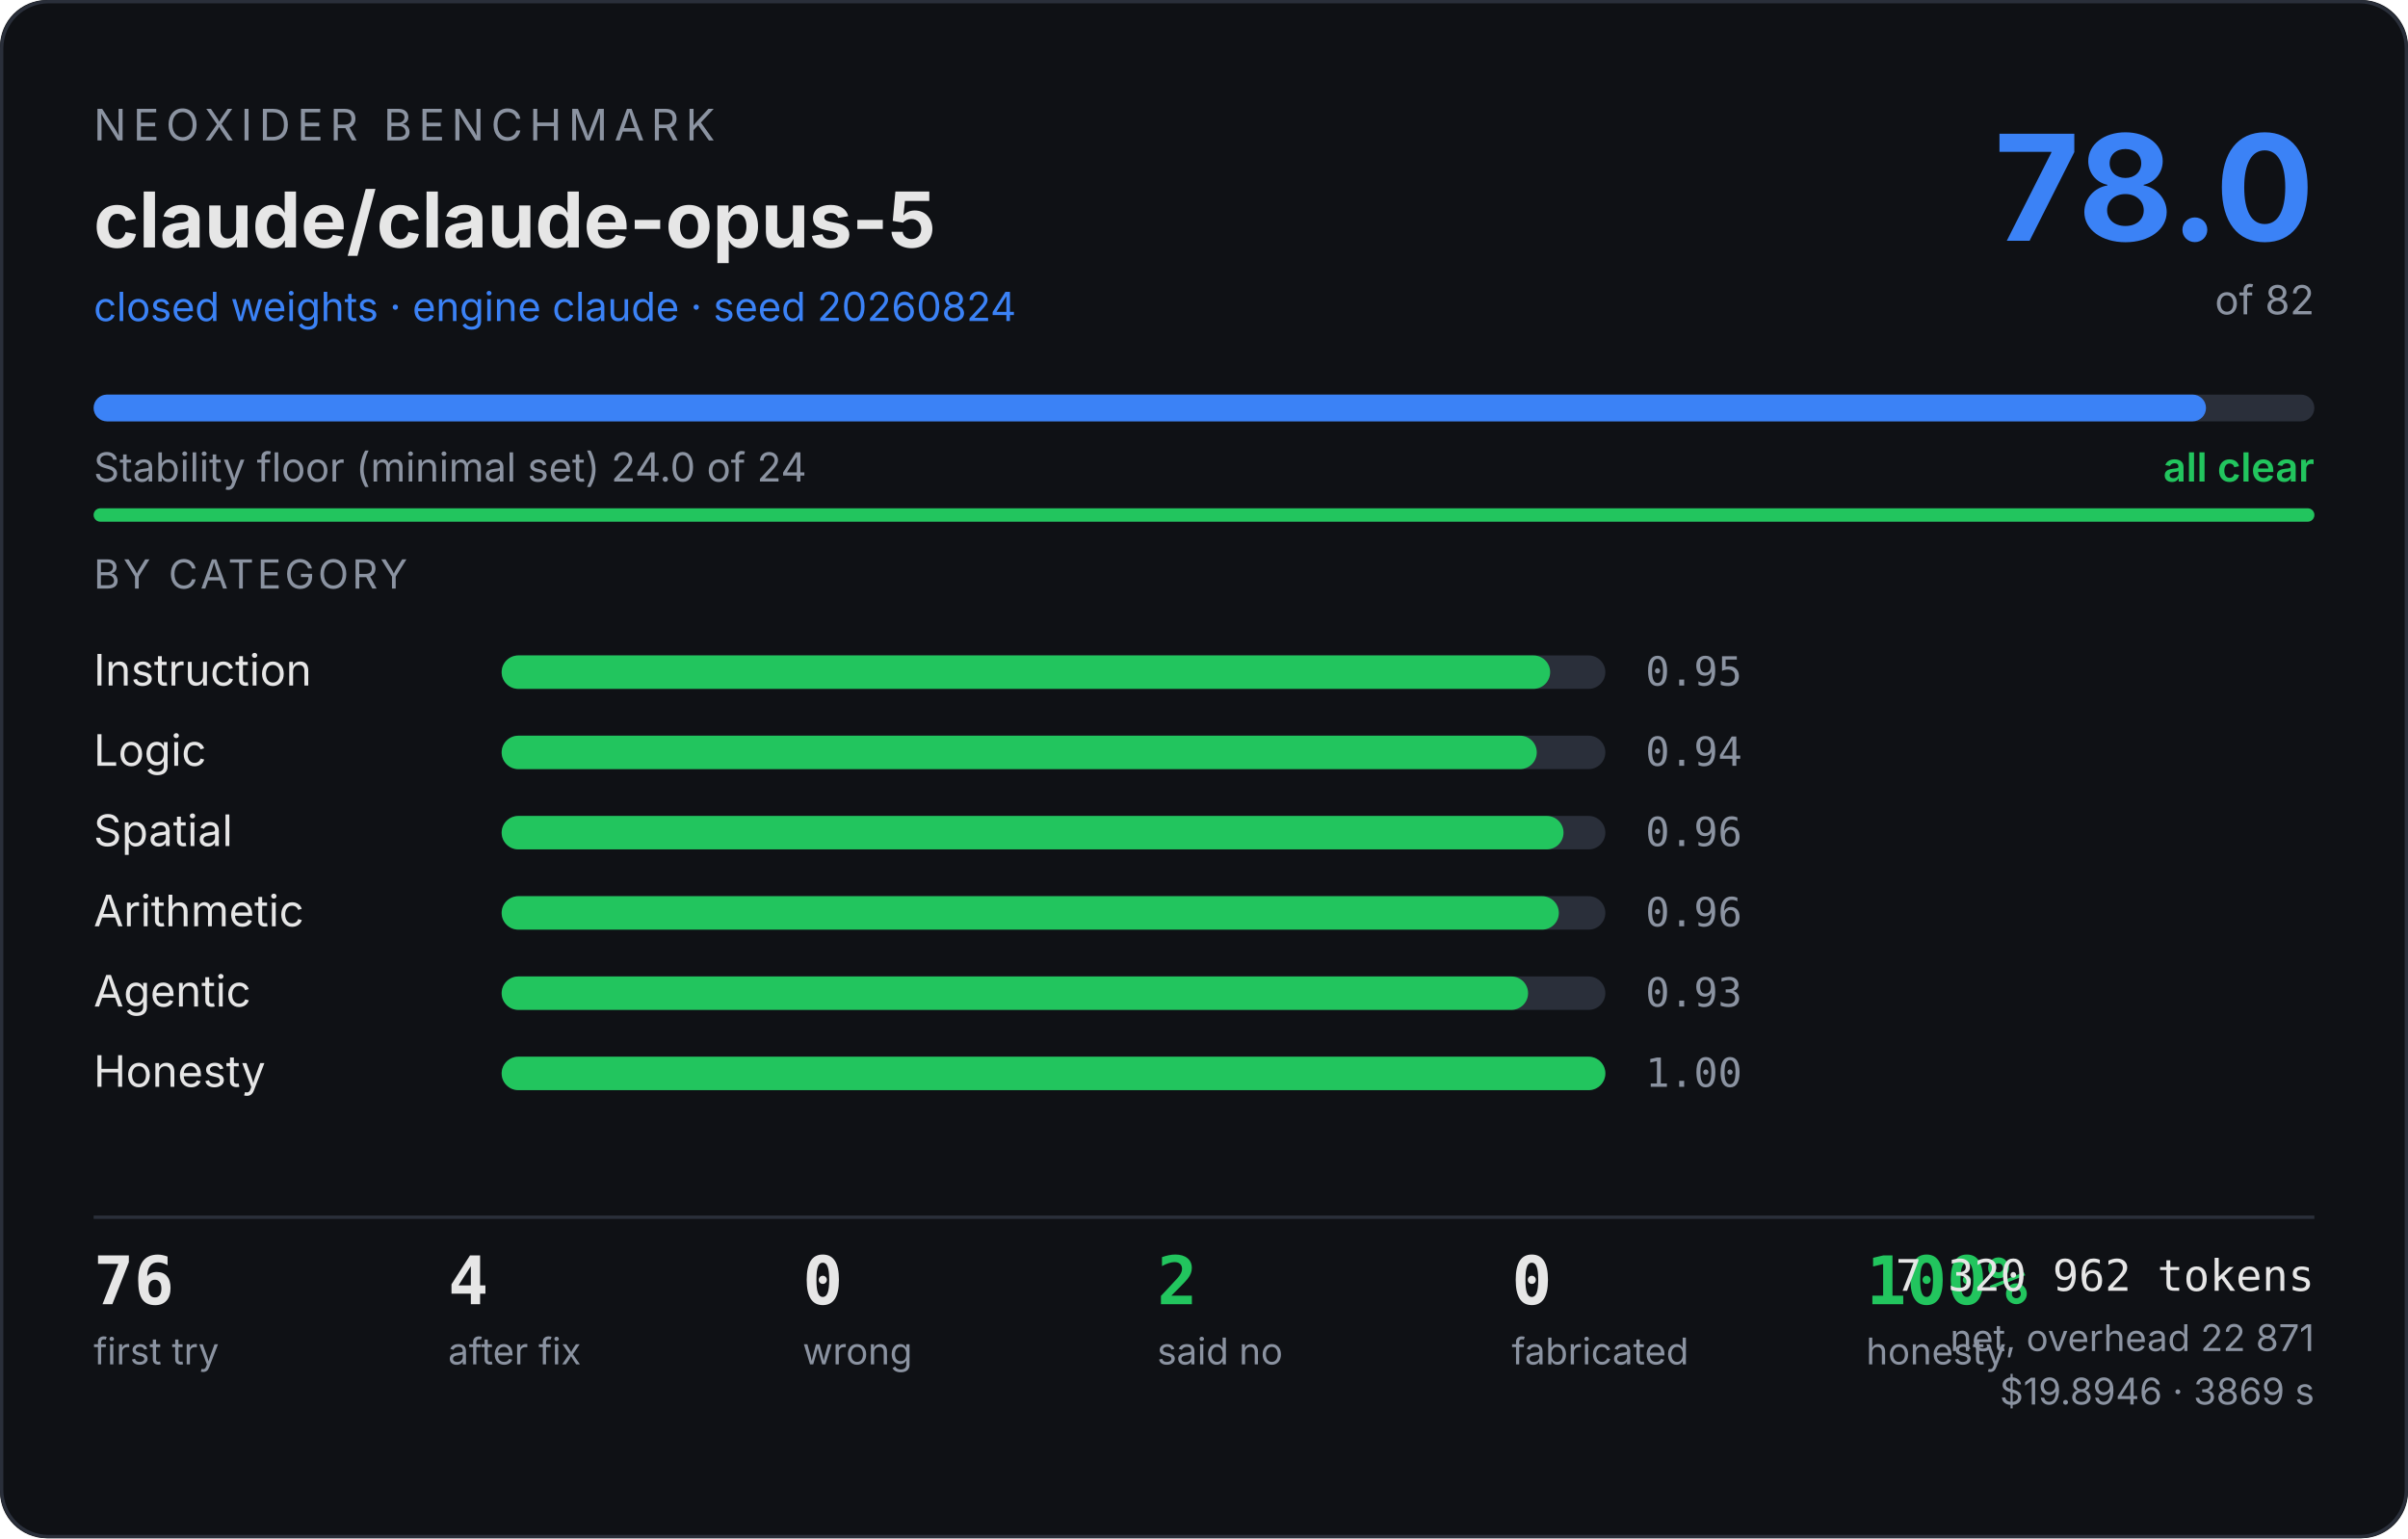
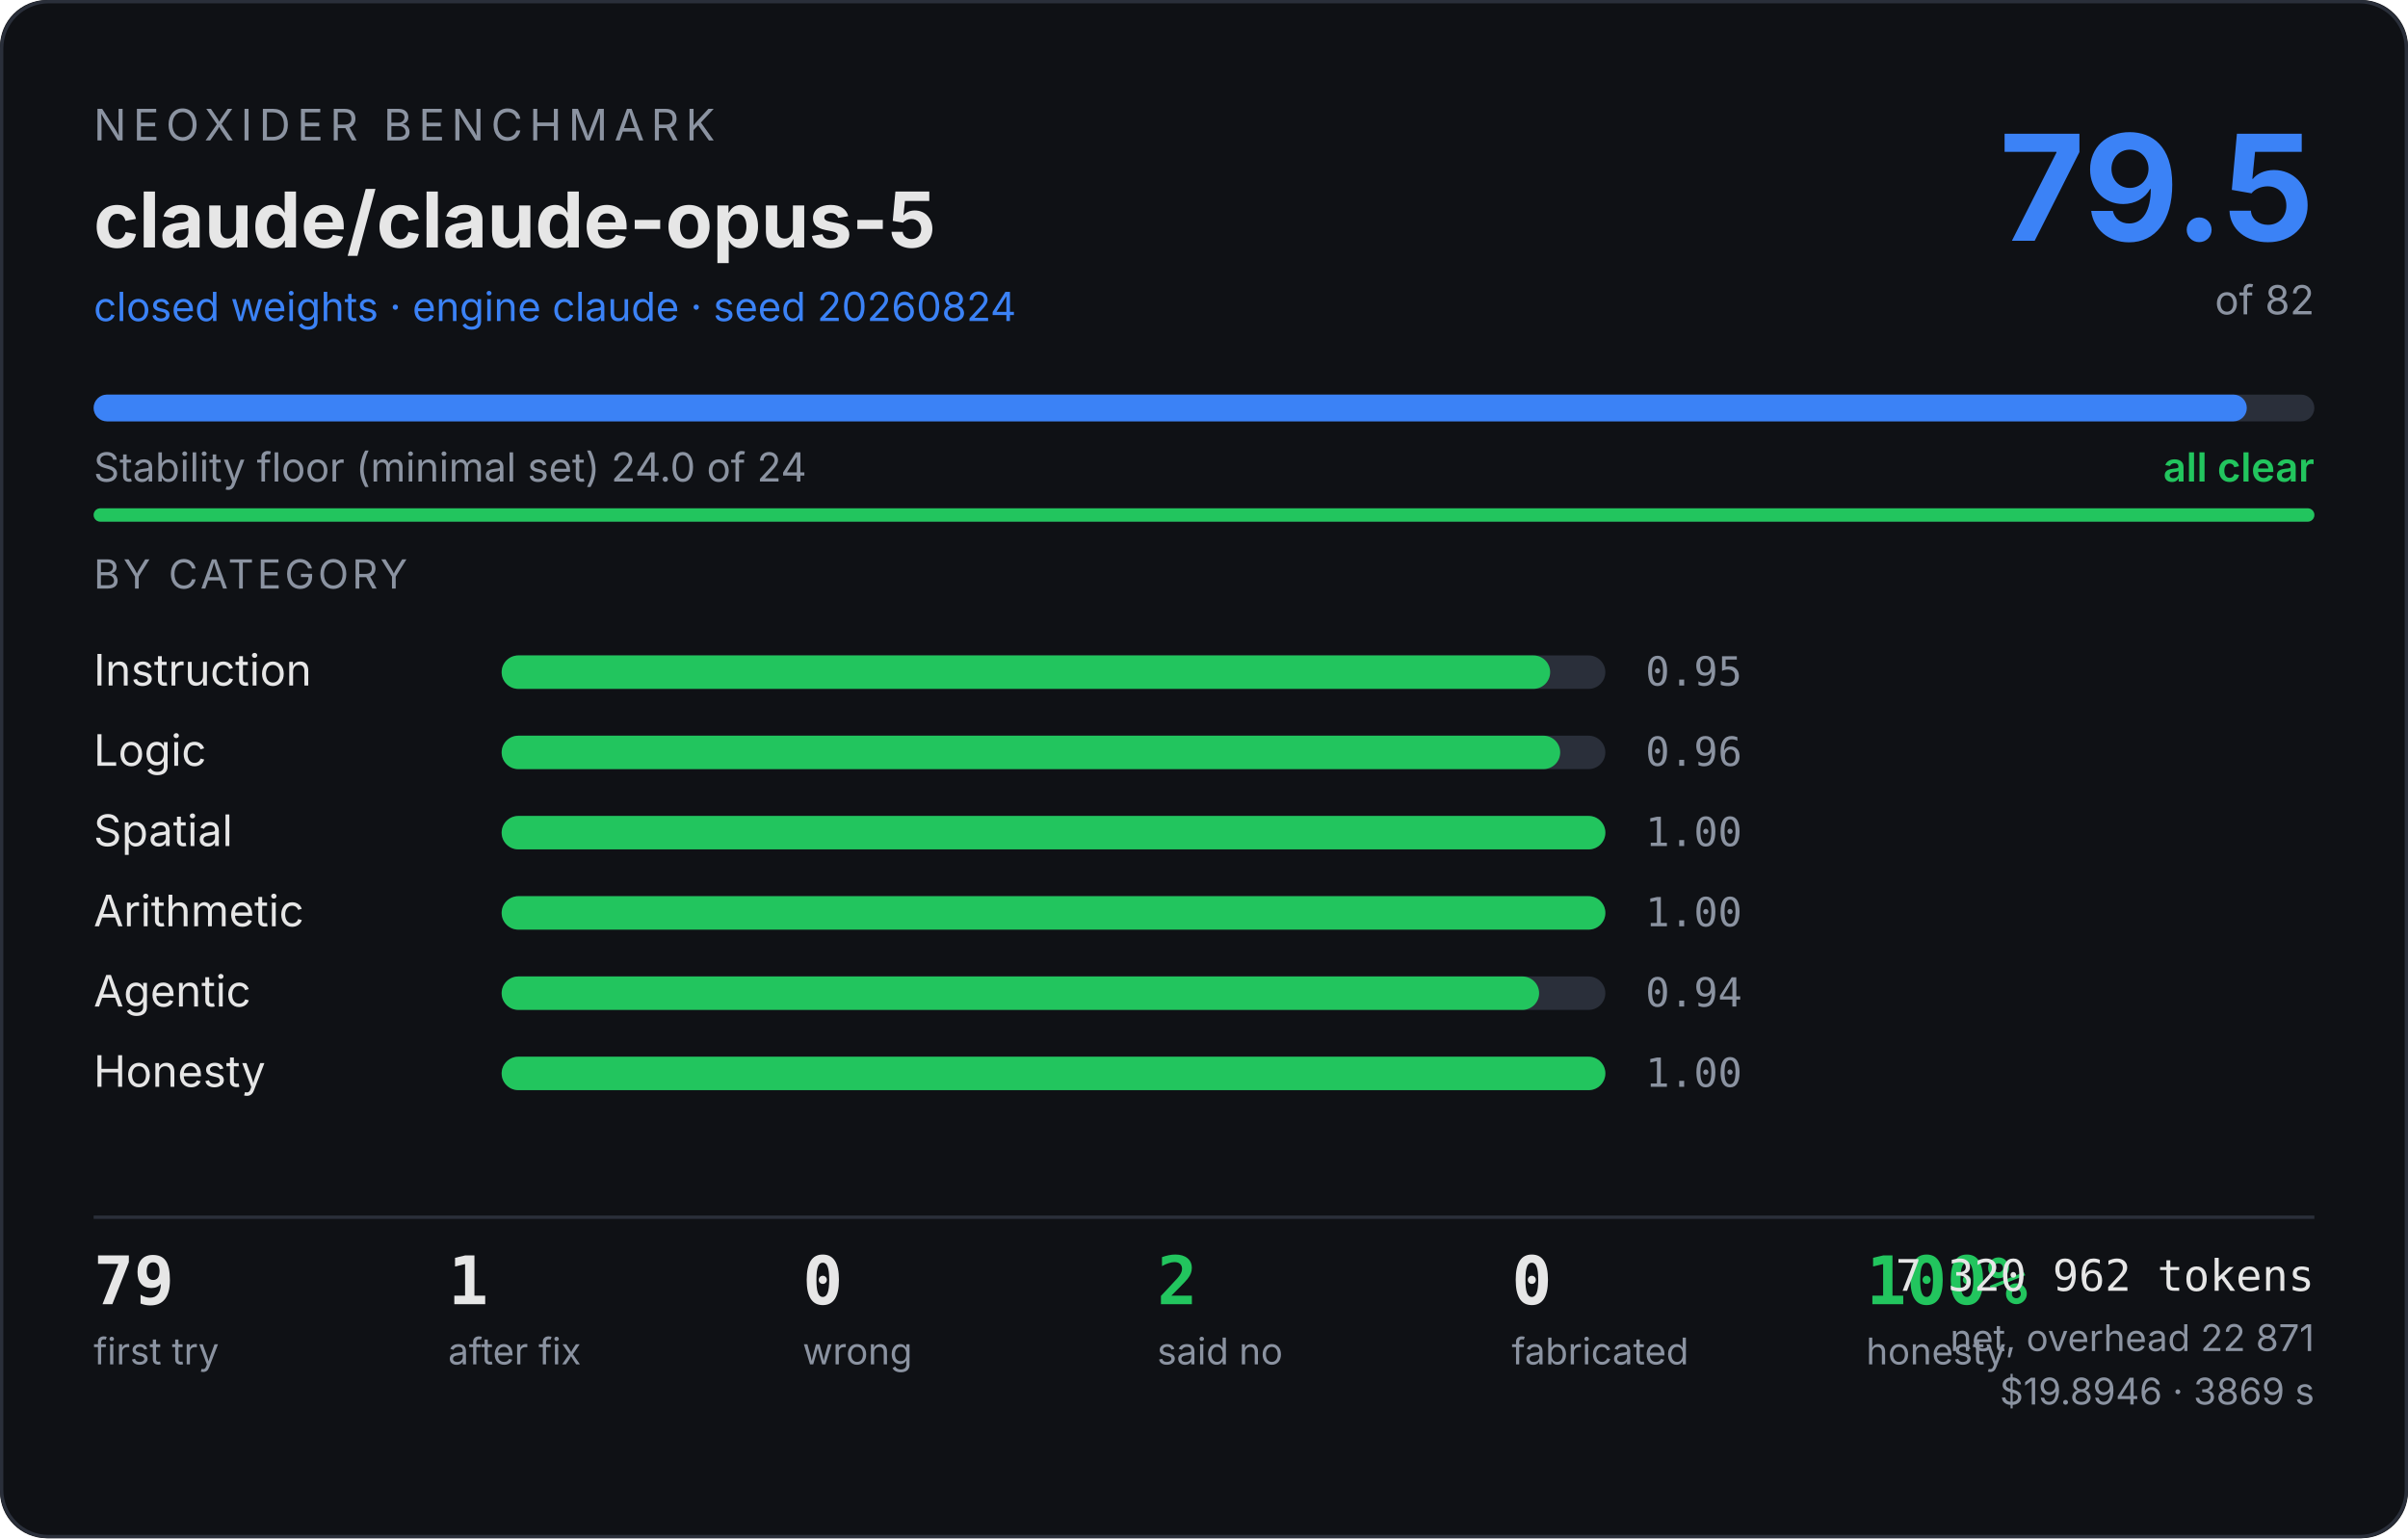
<svg xmlns="http://www.w3.org/2000/svg" width="720" height="460" viewBox="0 0 720 460" font-family="system-ui,-apple-system,Segoe UI,sans-serif">
  <rect width="720" height="460" rx="14" fill="#0f1115" />
  <rect x="0.5" y="0.5" width="719" height="459" rx="14" fill="none" stroke="#2a2f3a" />
  <text x="28" y="42" fill="#8b93a1" font-size="13" letter-spacing="2">NEOXIDER BENCHMARK</text>
  <text x="28" y="74" fill="#e6e6e6" font-size="23" font-weight="700">claude/claude-opus-5</text>
  <text x="28" y="96" fill="#3b82f6" font-size="12">closed weights · engine claude · seed 20260824</text>
-   <text x="692" y="72" text-anchor="end" fill="#3b82f6" font-size="44" font-weight="700">78.0</text>
+   <text x="692" y="72" text-anchor="end" fill="#3b82f6" font-size="44" font-weight="700">79.5</text>
  <text x="692" y="94" text-anchor="end" fill="#8b93a1" font-size="12">of 82</text>
  <rect x="28" y="118" width="664" height="8" rx="4" fill="#2a2f3a" />
-   <rect x="28" y="118" width="631.6" height="8" rx="4" fill="#3b82f6" />
+   <rect x="28" y="118" width="643.8" height="8" rx="4" fill="#3b82f6" />
  <text x="28" y="144" fill="#8b93a1" font-size="12">Stability floor (minimal set) 24.0 of 24</text>
  <text x="692" y="144" text-anchor="end" fill="#22c55e" font-size="12" font-weight="600">all clear</text>
  <rect x="28" y="152" width="664" height="4" rx="2" fill="#2a2f3a" />
  <rect x="28" y="152" width="664.0" height="4" rx="2" fill="#22c55e" />
  <text x="28" y="176" fill="#8b93a1" font-size="12" letter-spacing="1">BY CATEGORY</text>
  <text x="28" y="205" fill="#e6e6e6" font-size="13">Instruction</text>
  <rect x="150" y="196" width="330" height="10" rx="5" fill="#2a2f3a" />
  <rect x="150" y="196" width="313.5" height="10" rx="5" fill="#22c55e" />
  <text x="492" y="205" fill="#8b93a1" font-size="12" font-family="ui-monospace,Consolas,monospace">0.95</text>
  <text x="28" y="229" fill="#e6e6e6" font-size="13">Logic</text>
  <rect x="150" y="220" width="330" height="10" rx="5" fill="#2a2f3a" />
-   <rect x="150" y="220" width="309.5" height="10" rx="5" fill="#22c55e" />
-   <text x="492" y="229" fill="#8b93a1" font-size="12" font-family="ui-monospace,Consolas,monospace">0.94</text>
+   <rect x="150" y="220" width="316.5" height="10" rx="5" fill="#22c55e" />
+   <text x="492" y="229" fill="#8b93a1" font-size="12" font-family="ui-monospace,Consolas,monospace">0.96</text>
  <text x="28" y="253" fill="#e6e6e6" font-size="13">Spatial</text>
  <rect x="150" y="244" width="330" height="10" rx="5" fill="#2a2f3a" />
-   <rect x="150" y="244" width="317.5" height="10" rx="5" fill="#22c55e" />
-   <text x="492" y="253" fill="#8b93a1" font-size="12" font-family="ui-monospace,Consolas,monospace">0.96</text>
+   <rect x="150" y="244" width="330.0" height="10" rx="5" fill="#22c55e" />
+   <text x="492" y="253" fill="#8b93a1" font-size="12" font-family="ui-monospace,Consolas,monospace">1.00</text>
  <text x="28" y="277" fill="#e6e6e6" font-size="13">Arithmetic</text>
  <rect x="150" y="268" width="330" height="10" rx="5" fill="#2a2f3a" />
-   <rect x="150" y="268" width="316.1" height="10" rx="5" fill="#22c55e" />
-   <text x="492" y="277" fill="#8b93a1" font-size="12" font-family="ui-monospace,Consolas,monospace">0.96</text>
+   <rect x="150" y="268" width="330.0" height="10" rx="5" fill="#22c55e" />
+   <text x="492" y="277" fill="#8b93a1" font-size="12" font-family="ui-monospace,Consolas,monospace">1.00</text>
  <text x="28" y="301" fill="#e6e6e6" font-size="13">Agentic</text>
  <rect x="150" y="292" width="330" height="10" rx="5" fill="#2a2f3a" />
-   <rect x="150" y="292" width="306.9" height="10" rx="5" fill="#22c55e" />
-   <text x="492" y="301" fill="#8b93a1" font-size="12" font-family="ui-monospace,Consolas,monospace">0.93</text>
+   <rect x="150" y="292" width="310.2" height="10" rx="5" fill="#22c55e" />
+   <text x="492" y="301" fill="#8b93a1" font-size="12" font-family="ui-monospace,Consolas,monospace">0.94</text>
  <text x="28" y="325" fill="#e6e6e6" font-size="13">Honesty</text>
  <rect x="150" y="316" width="330" height="10" rx="5" fill="#2a2f3a" />
  <rect x="150" y="316" width="330.0" height="10" rx="5" fill="#22c55e" />
  <text x="492" y="325" fill="#8b93a1" font-size="12" font-family="ui-monospace,Consolas,monospace">1.00</text>
  <line x1="28" y1="364" x2="692" y2="364" stroke="#2a2f3a" />
-   <text x="28" y="390" fill="#e6e6e6" font-size="20" font-weight="700" font-family="ui-monospace,Consolas,monospace">76</text>
+   <text x="28" y="390" fill="#e6e6e6" font-size="20" font-weight="700" font-family="ui-monospace,Consolas,monospace">79</text>
  <text x="28" y="408" fill="#8b93a1" font-size="11">first try</text>
-   <text x="134" y="390" fill="#e6e6e6" font-size="20" font-weight="700" font-family="ui-monospace,Consolas,monospace">4</text>
+   <text x="134" y="390" fill="#e6e6e6" font-size="20" font-weight="700" font-family="ui-monospace,Consolas,monospace">1</text>
  <text x="134" y="408" fill="#8b93a1" font-size="11">after fix</text>
  <text x="240" y="390" fill="#e6e6e6" font-size="20" font-weight="700" font-family="ui-monospace,Consolas,monospace">0</text>
  <text x="240" y="408" fill="#8b93a1" font-size="11">wrong</text>
  <text x="346" y="390" fill="#22c55e" font-size="20" font-weight="700" font-family="ui-monospace,Consolas,monospace">2</text>
  <text x="346" y="408" fill="#8b93a1" font-size="11">said no</text>
  <text x="452" y="390" fill="#e6e6e6" font-size="20" font-weight="700" font-family="ui-monospace,Consolas,monospace">0</text>
  <text x="452" y="408" fill="#8b93a1" font-size="11">fabricated</text>
  <text x="558" y="390" fill="#22c55e" font-size="20" font-weight="700" font-family="ui-monospace,Consolas,monospace">100%</text>
  <text x="558" y="408" fill="#8b93a1" font-size="11">honesty</text>
  <text x="692" y="386" text-anchor="end" fill="#e6e6e6" font-size="13" font-family="ui-monospace,Consolas,monospace">7 320 962 tokens</text>
  <text x="692" y="404" text-anchor="end" fill="#8b93a1" font-size="11">net, overhead 22 871</text>
  <text x="692" y="420" text-anchor="end" fill="#8b93a1" font-size="11">$19.8946 · 3869 s</text>
</svg>
